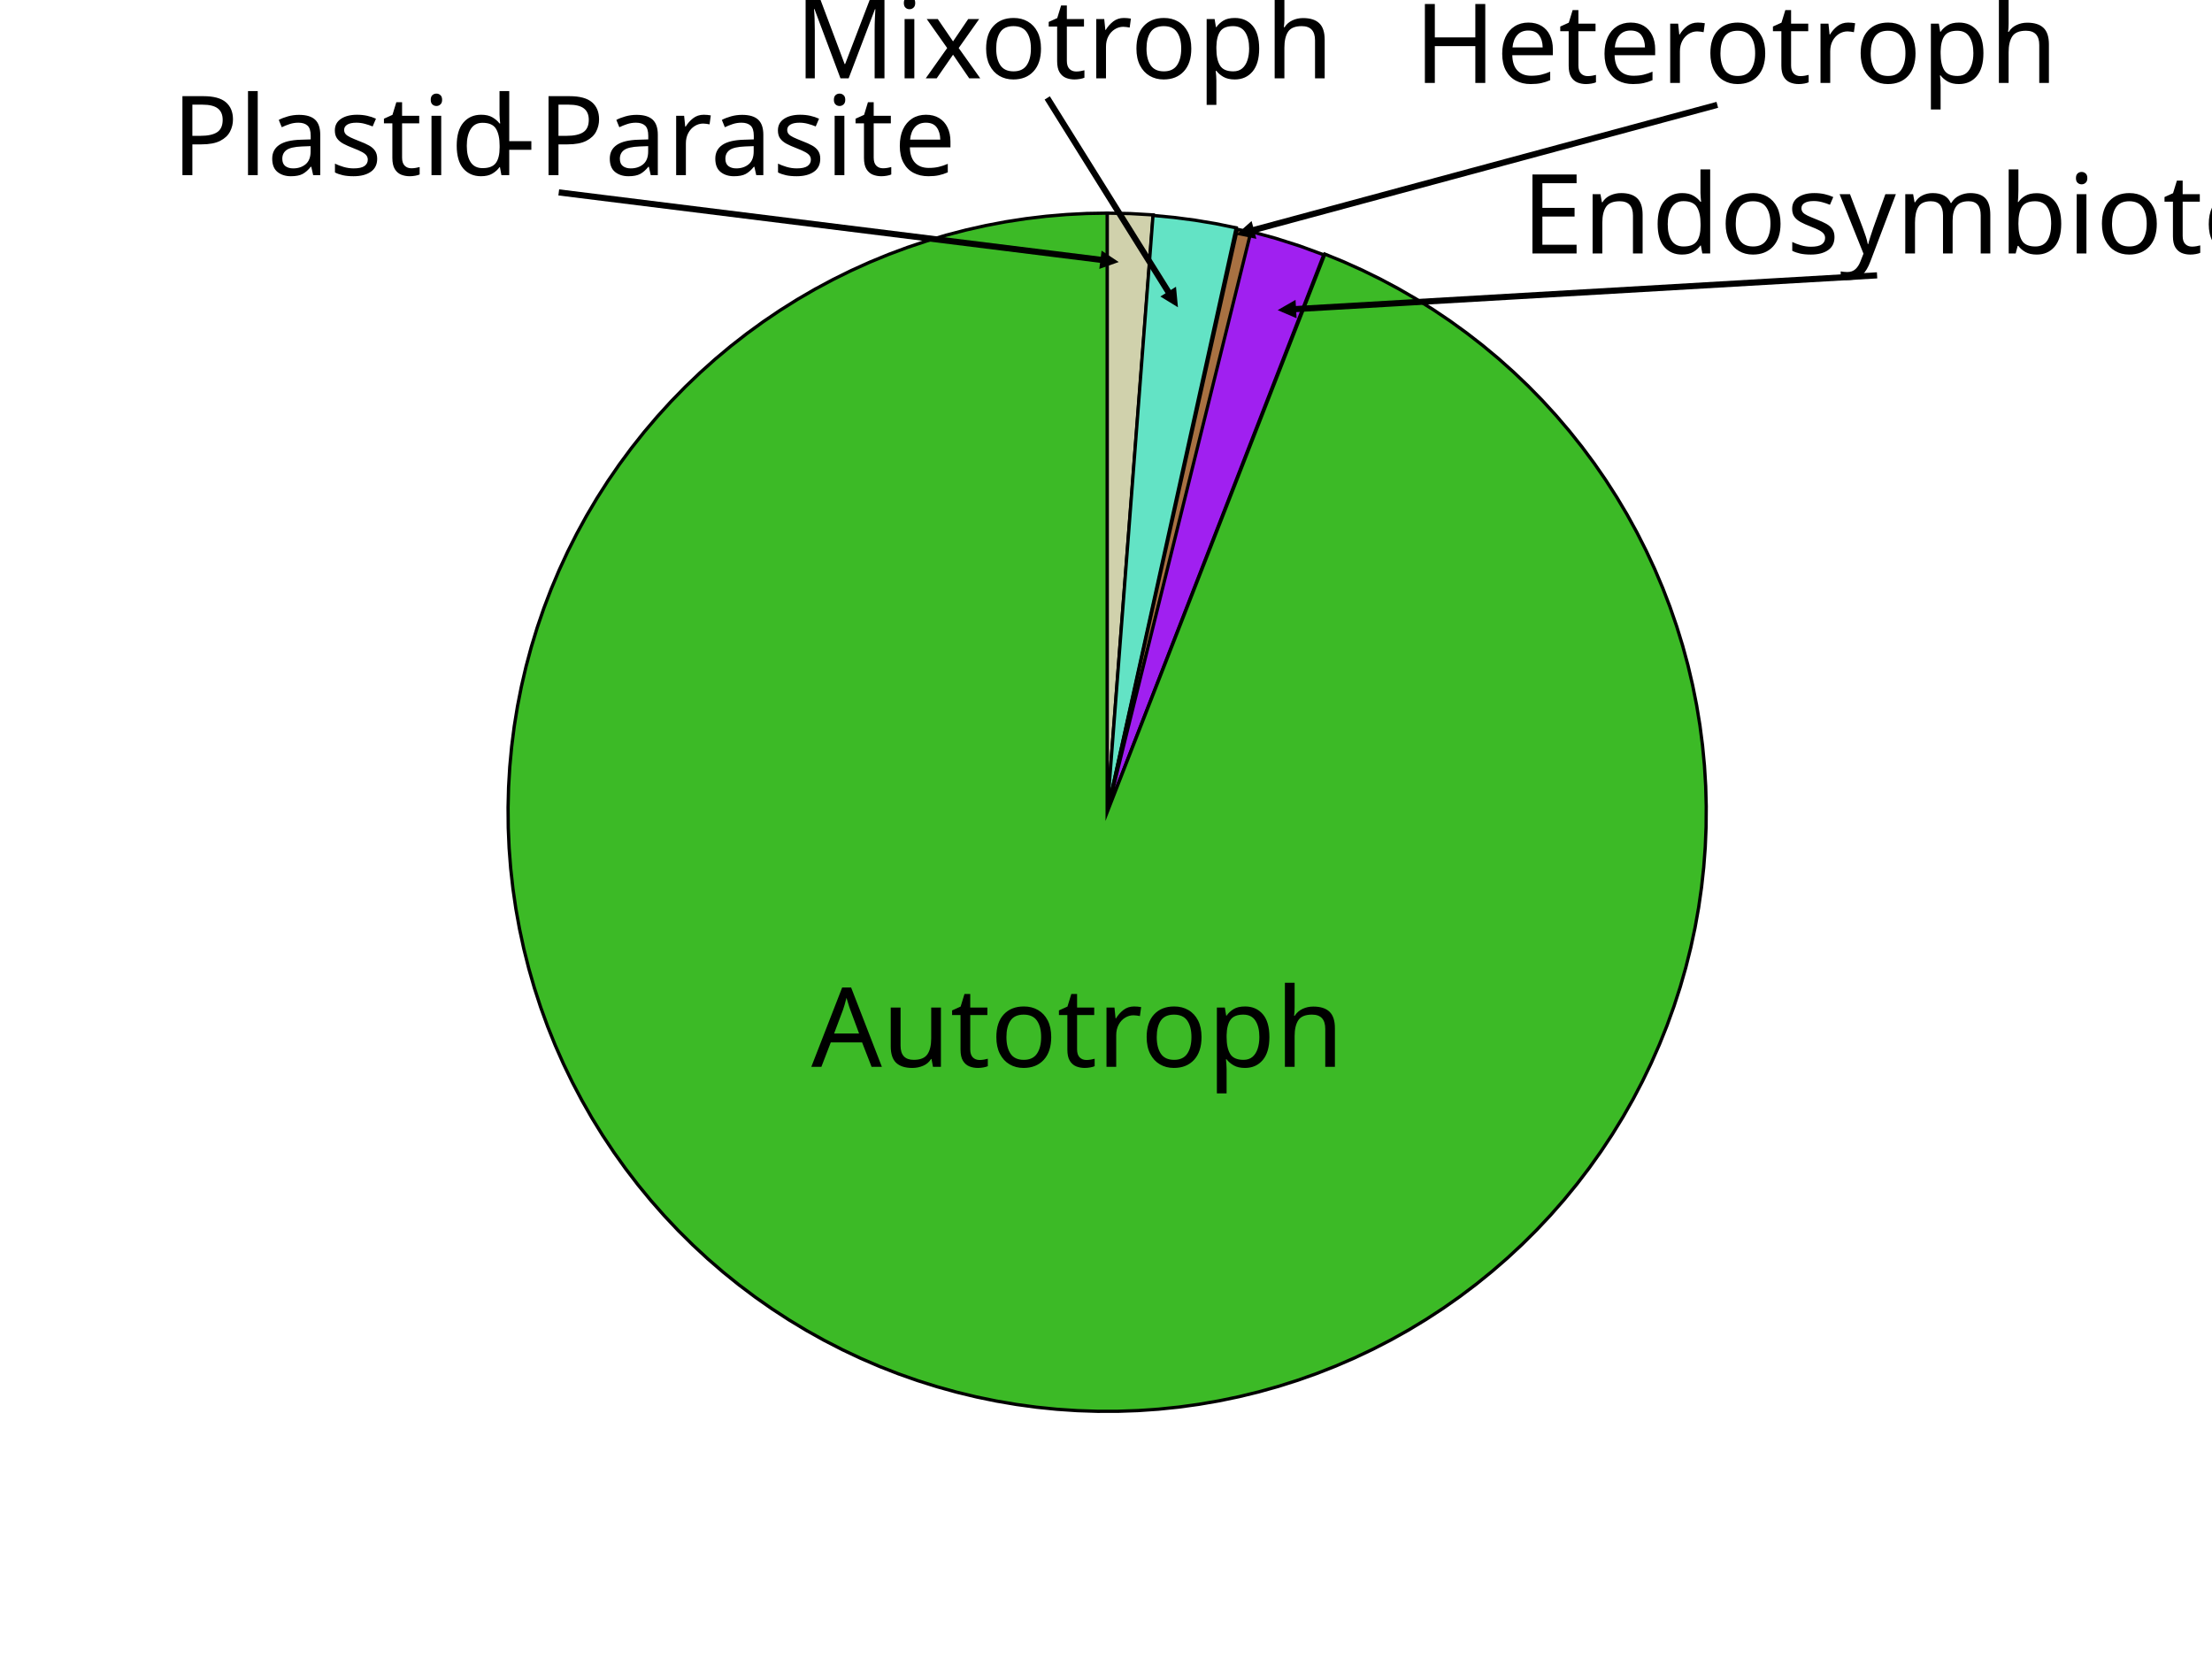
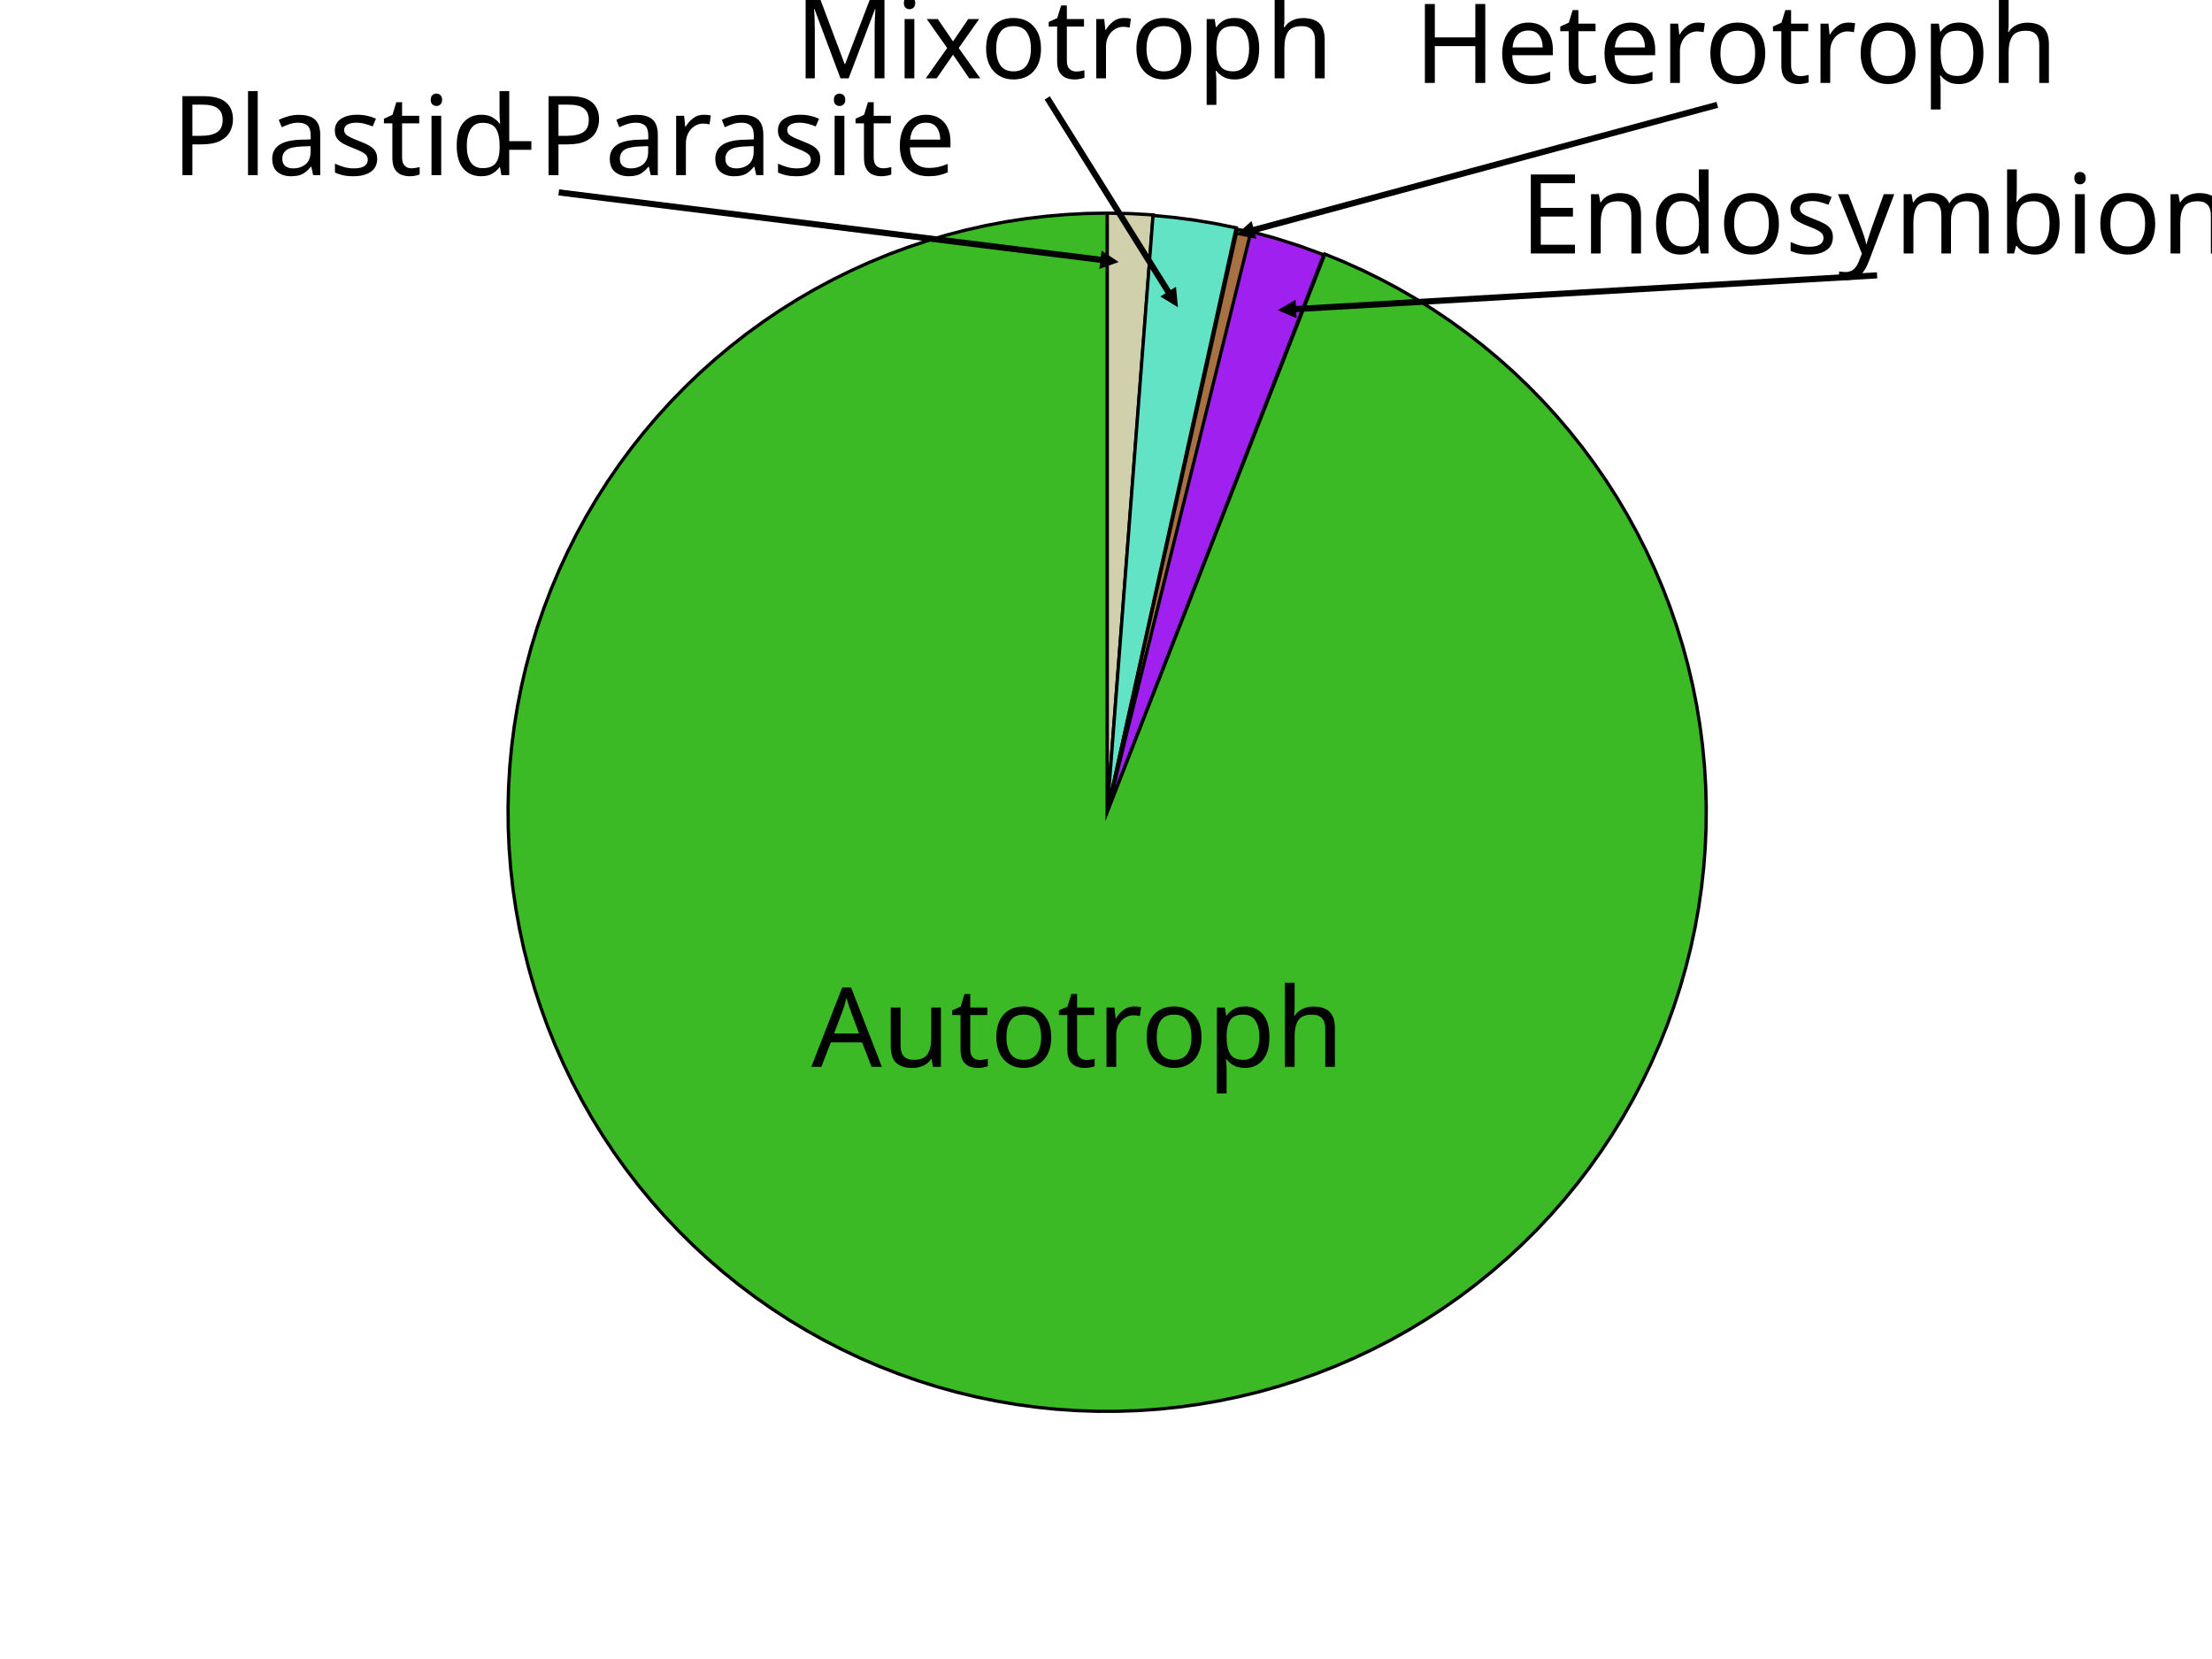
<svg xmlns="http://www.w3.org/2000/svg" width="960" height="720" overflow="hidden">
  <defs>
    <clipPath id="clip0">
      <rect x="0" y="0" width="960" height="720" />
    </clipPath>
  </defs>
  <g clip-path="url(#clip0)">
    <rect x="0" y="0" width="960" height="720" fill="#FFFFFF" />
    <rect x="3.5" y="6.5" width="960" height="672" stroke="#FFFFFF" stroke-linecap="round" stroke-linejoin="round" stroke-miterlimit="10" fill="#FFFFFF" />
    <path d="M480.5 352.5 481.19 343.561 481.879 334.622 482.569 325.683 483.259 316.744 483.948 307.805 484.638 298.866 485.328 289.927 486.017 280.988 486.707 272.049 487.397 263.11 488.086 254.171 488.776 245.232 489.466 236.293 490.155 227.354 490.845 218.415 491.535 209.476 492.224 200.537 492.914 191.598 493.604 182.659 494.293 173.72 494.983 164.781 495.672 155.842 496.362 146.903 497.052 137.964 497.741 129.025 498.431 120.086 499.121 111.147 499.81 102.208 500.5 93.269 490.507 92.692 480.5 92.5 480.5 101.466 480.5 110.431 480.5 119.397 480.5 128.362 480.5 137.328 480.5 146.293 480.5 155.259 480.5 164.224 480.5 173.19 480.5 182.155 480.5 191.121 480.5 200.086 480.5 209.052 480.5 218.017 480.5 226.983 480.5 235.948 480.5 244.914 480.5 253.879 480.5 262.845 480.5 271.81 480.5 280.776 480.5 289.741 480.5 298.707 480.5 307.672 480.5 316.638 480.5 325.603 480.5 334.569 480.5 343.535Z" stroke="#000000" stroke-width="1.423" stroke-miterlimit="8" fill="#D0D1AC" fill-rule="evenodd" />
    <path d="M480.5 352.5 482.431 343.755 484.362 335.009 486.293 326.263 488.224 317.518 490.155 308.772 492.086 300.027 494.017 291.281 495.948 282.536 497.879 273.79 499.81 265.045 501.741 256.299 503.672 247.553 505.603 238.808 507.535 230.062 509.466 221.317 511.397 212.571 513.328 203.826 515.259 195.08 517.19 186.335 519.121 177.589 521.052 168.844 522.983 160.098 524.914 151.352 526.845 142.607 528.776 133.861 530.707 125.116 532.638 116.37 534.569 107.625 536.5 98.879 527.552 97.056 518.546 95.551 509.492 94.365 500.402 93.5 499.716 102.431 499.03 111.362 498.344 120.293 497.657 129.224 496.971 138.155 496.285 147.086 495.598 156.017 494.912 164.948 494.226 173.879 493.54 182.81 492.853 191.741 492.167 200.672 491.481 209.604 490.794 218.534 490.108 227.466 489.422 236.397 488.736 245.328 488.049 254.259 487.363 263.19 486.677 272.121 485.99 281.052 485.304 289.983 484.618 298.914 483.932 307.845 483.245 316.776 482.559 325.707 481.873 334.638 481.186 343.569Z" stroke="#000000" stroke-width="1.423" stroke-miterlimit="8" fill="#63E3C5" fill-rule="evenodd" />
    <path d="M480.5 352.5 482.672 343.828 484.845 335.157 487.017 326.485 489.19 317.813 491.362 309.141 493.534 300.47 495.707 291.798 497.879 283.126 500.052 274.455 502.224 265.783 504.397 257.111 506.569 248.439 508.741 239.768 510.914 231.096 513.086 222.424 515.259 213.753 517.431 205.081 519.603 196.409 521.776 187.737 523.948 179.066 526.121 170.394 528.293 161.722 530.466 153.051 532.638 144.379 534.81 135.707 536.983 127.035 539.155 118.364 541.328 109.692 543.5 101.02 536.98 99.5 535.033 108.224 533.085 116.948 531.137 125.672 529.19 134.397 527.242 143.121 525.295 151.845 523.347 160.569 521.399 169.293 519.452 178.017 517.504 186.741 515.557 195.466 513.609 204.19 511.662 212.914 509.714 221.638 507.766 230.362 505.819 239.086 503.871 247.81 501.924 256.534 499.976 265.259 498.028 273.983 496.081 282.707 494.133 291.431 492.186 300.155 490.238 308.879 488.29 317.603 486.343 326.328 484.395 335.052 482.448 343.776Z" stroke="#000000" stroke-width="1.423" stroke-miterlimit="8" fill="#A87142" fill-rule="evenodd" />
    <path d="M480.5 352.5 483.741 344.158 486.983 335.816 490.224 327.474 493.465 319.132 496.707 310.79 499.948 302.447 503.19 294.105 506.431 285.763 509.672 277.421 512.914 269.079 516.155 260.737 519.397 252.395 522.638 244.053 525.879 235.711 529.121 227.369 532.362 219.026 535.603 210.684 538.845 202.342 542.086 194 545.328 185.658 548.569 177.316 551.81 168.974 555.052 160.632 558.293 152.29 561.535 143.948 564.776 135.605 568.017 127.263 571.259 118.921 574.5 110.579 564.115 106.769 553.578 103.407 542.907 100.5 540.755 109.19 538.603 117.879 536.451 126.569 534.299 135.259 532.147 143.948 529.995 152.638 527.843 161.328 525.691 170.017 523.539 178.707 521.387 187.397 519.235 196.086 517.084 204.776 514.932 213.466 512.78 222.155 510.628 230.845 508.476 239.535 506.324 248.224 504.172 256.914 502.02 265.603 499.868 274.293 497.716 282.983 495.564 291.672 493.412 300.362 491.26 309.052 489.108 317.741 486.956 326.431 484.804 335.121 482.652 343.81Z" stroke="#000000" stroke-width="1.423" stroke-miterlimit="8" fill="#A020F0" fill-rule="evenodd" />
    <path d="M480.502 352.517 480.502 343.551 480.502 334.585 480.502 325.618 480.502 316.652 480.502 307.686 480.502 298.72 480.502 289.754 480.502 280.788 480.502 271.822 480.502 262.856 480.502 253.89 480.502 244.924 480.502 235.958 480.502 226.991 480.502 218.025 480.502 209.059 480.502 200.093 480.502 191.127 480.502 182.161 480.502 173.195 480.502 164.229 480.502 155.263 480.502 146.297 480.502 137.331 480.502 128.364 480.502 119.398 480.502 110.432 480.502 101.466 480.502 92.5 471.67 92.65 462.849 93.1 454.048 93.849 445.277 94.897 436.547 96.242 427.868 97.883 419.25 99.818 410.702 102.044 402.235 104.56 393.858 107.361 385.581 110.446 377.414 113.81 369.365 117.449 361.445 121.36 353.662 125.537 346.026 129.977 338.545 134.673 331.228 139.621 324.083 144.814 317.118 150.247 310.342 155.913 303.762 161.807 297.387 167.92 291.223 174.247 285.277 180.779 279.556 187.509 274.067 194.43 268.817 201.533 263.811 208.811 259.055 216.254 254.554 223.855 250.315 231.604 246.341 239.493 242.637 247.512 239.207 255.652 236.057 263.904 233.188 272.258 230.605 280.705 228.31 289.235 226.306 297.838 224.595 306.504 223.18 315.223 222.062 323.985 221.242 332.78 220.721 341.598 220.5 350.428 220.579 359.261 220.958 368.086 221.637 376.893 222.614 385.672 223.889 394.413 225.46 403.105 227.326 411.739 229.483 420.304 231.93 428.792 234.665 437.191 237.683 445.493 240.981 453.687 244.555 461.765 248.402 469.716 252.517 477.532 256.894 485.204 261.53 492.723 266.419 500.08 271.555 507.267 276.931 514.275 282.543 521.096 288.383 527.723 294.445 534.148 300.722 540.363 307.206 546.361 313.89 552.136 320.766 557.68 327.827 562.987 335.064 568.052 342.468 572.868 350.033 577.429 357.747 581.731 365.603 585.769 373.592 589.537 381.705 593.031 389.931 596.249 398.262 599.184 406.687 601.836 415.198 604.199 423.784 606.272 432.436 608.052 441.143 609.537 449.896 610.726 458.684 611.617 467.497 612.208 476.325 612.5 485.158 612.492 493.986 612.184 502.798 611.576 511.584 610.669 520.334 609.464 529.039 607.963 537.687 606.167 546.27 604.078 554.776 601.699 563.197 599.032 571.522 596.081 579.743 592.849 587.849 589.339 595.83 585.556 603.679 581.505 611.386 577.188 618.942 572.613 626.337 567.784 633.565 562.706 640.616 557.385 647.482 551.828 654.155 546.042 660.628 540.031 666.894 533.805 672.944 527.369 678.772 520.731 684.371 513.899 689.734 506.882 694.857 499.685 699.732 492.319 704.354 484.792 708.718 477.112 712.818 469.288 716.65 461.33 720.21 453.246 723.493 445.045 726.495 436.738 729.214 428.334 731.646 419.842 733.787 411.272 735.637 402.635 737.192 393.94 738.451 385.197 739.412 376.416 740.074 367.608 740.437 358.782 740.5 349.949 740.263 341.119 739.726 332.302 738.89 323.509 737.755 314.749 736.324 306.033 734.597 297.37 732.578 288.771 730.267 280.245 727.668 271.803 724.784 263.454 721.618 255.208 718.174 247.074 714.455 239.061 710.466 231.18 706.212 223.439 701.698 215.846 696.928 208.412 691.909 201.144 686.645 194.05 681.144 187.139 675.411 180.42 669.453 173.898 663.277 167.583 656.89 161.481 650.3 155.6 643.513 149.946 636.539 144.526 629.384 139.346 622.058 134.412 614.568 129.729 606.924 125.304 599.133 121.141 591.206 117.245 583.151 113.62 574.977 110.272 571.719 118.625 568.462 126.978 565.204 135.331 561.946 143.685 558.688 152.038 555.431 160.391 552.173 168.744 548.915 177.098 545.657 185.451 542.4 193.804 539.142 202.158 535.884 210.511 532.626 218.864 529.369 227.218 526.111 235.571 522.853 243.924 519.595 252.277 516.338 260.631 513.08 268.984 509.822 277.337 506.564 285.691 503.307 294.044 500.049 302.397 496.791 310.75 493.533 319.104 490.275 327.457 487.018 335.81 483.76 344.163Z" stroke="#000000" stroke-width="1.423" stroke-miterlimit="8" fill="#3CBA26" fill-rule="evenodd" />
    <text font-family="Aptos,Aptos_MSFontService,sans-serif" font-weight="400" font-size="48" transform="translate(74.5172 76)">Plastid</text>
    <text font-family="Aptos,Aptos_MSFontService,sans-serif" font-weight="400" font-size="48" transform="translate(217.07 76)">-</text>
    <text font-family="Aptos,Aptos_MSFontService,sans-serif" font-weight="400" font-size="48" transform="translate(233.404 76)">Parasite</text>
    <text font-family="Aptos,Aptos_MSFontService,sans-serif" font-weight="400" font-size="48" transform="translate(344.98 34)">Mixotroph</text>
    <text font-family="Aptos,Aptos_MSFontService,sans-serif" font-weight="400" font-size="48" transform="translate(613.74 36)">Heterotroph</text>
-     <text font-family="Aptos,Aptos_MSFontService,sans-serif" font-weight="400" font-size="48" transform="translate(660.42 110)">Endosymbiote</text>
+     <text font-family="Aptos,Aptos_MSFontService,sans-serif" font-weight="400" font-size="48" transform="translate(659.72 110)">Endosymbiont</text>
    <text font-family="Aptos,Aptos_MSFontService,sans-serif" font-weight="400" font-size="48" transform="translate(352.106 463)">Autotroph</text>
    <path d="M242.665 82.177 479.076 111.58 478.747 114.227 242.335 84.823ZM478.083 108.77 485.528 113.726 477.095 116.708Z" />
    <path d="M455.631 41.794 508.824 126.99 506.562 128.402 453.369 43.206ZM510.379 124.447 511.223 133.351 503.593 128.683Z" />
    <path d="M0.348-1.287 202.718 53.35 202.023 55.925-0.348 1.287ZM202.126 50.428 208.807 56.375 200.041 58.151Z" transform="matrix(-1 0 0 1 745.307 45.5001)" />
    <path d="M0.077-1.331 253.568 13.379 253.413 16.041-0.077 1.331ZM252.391 10.639 260.146 15.096 251.928 18.626Z" transform="matrix(-1 0 0 1 814.646 119.5)" />
  </g>
</svg>
